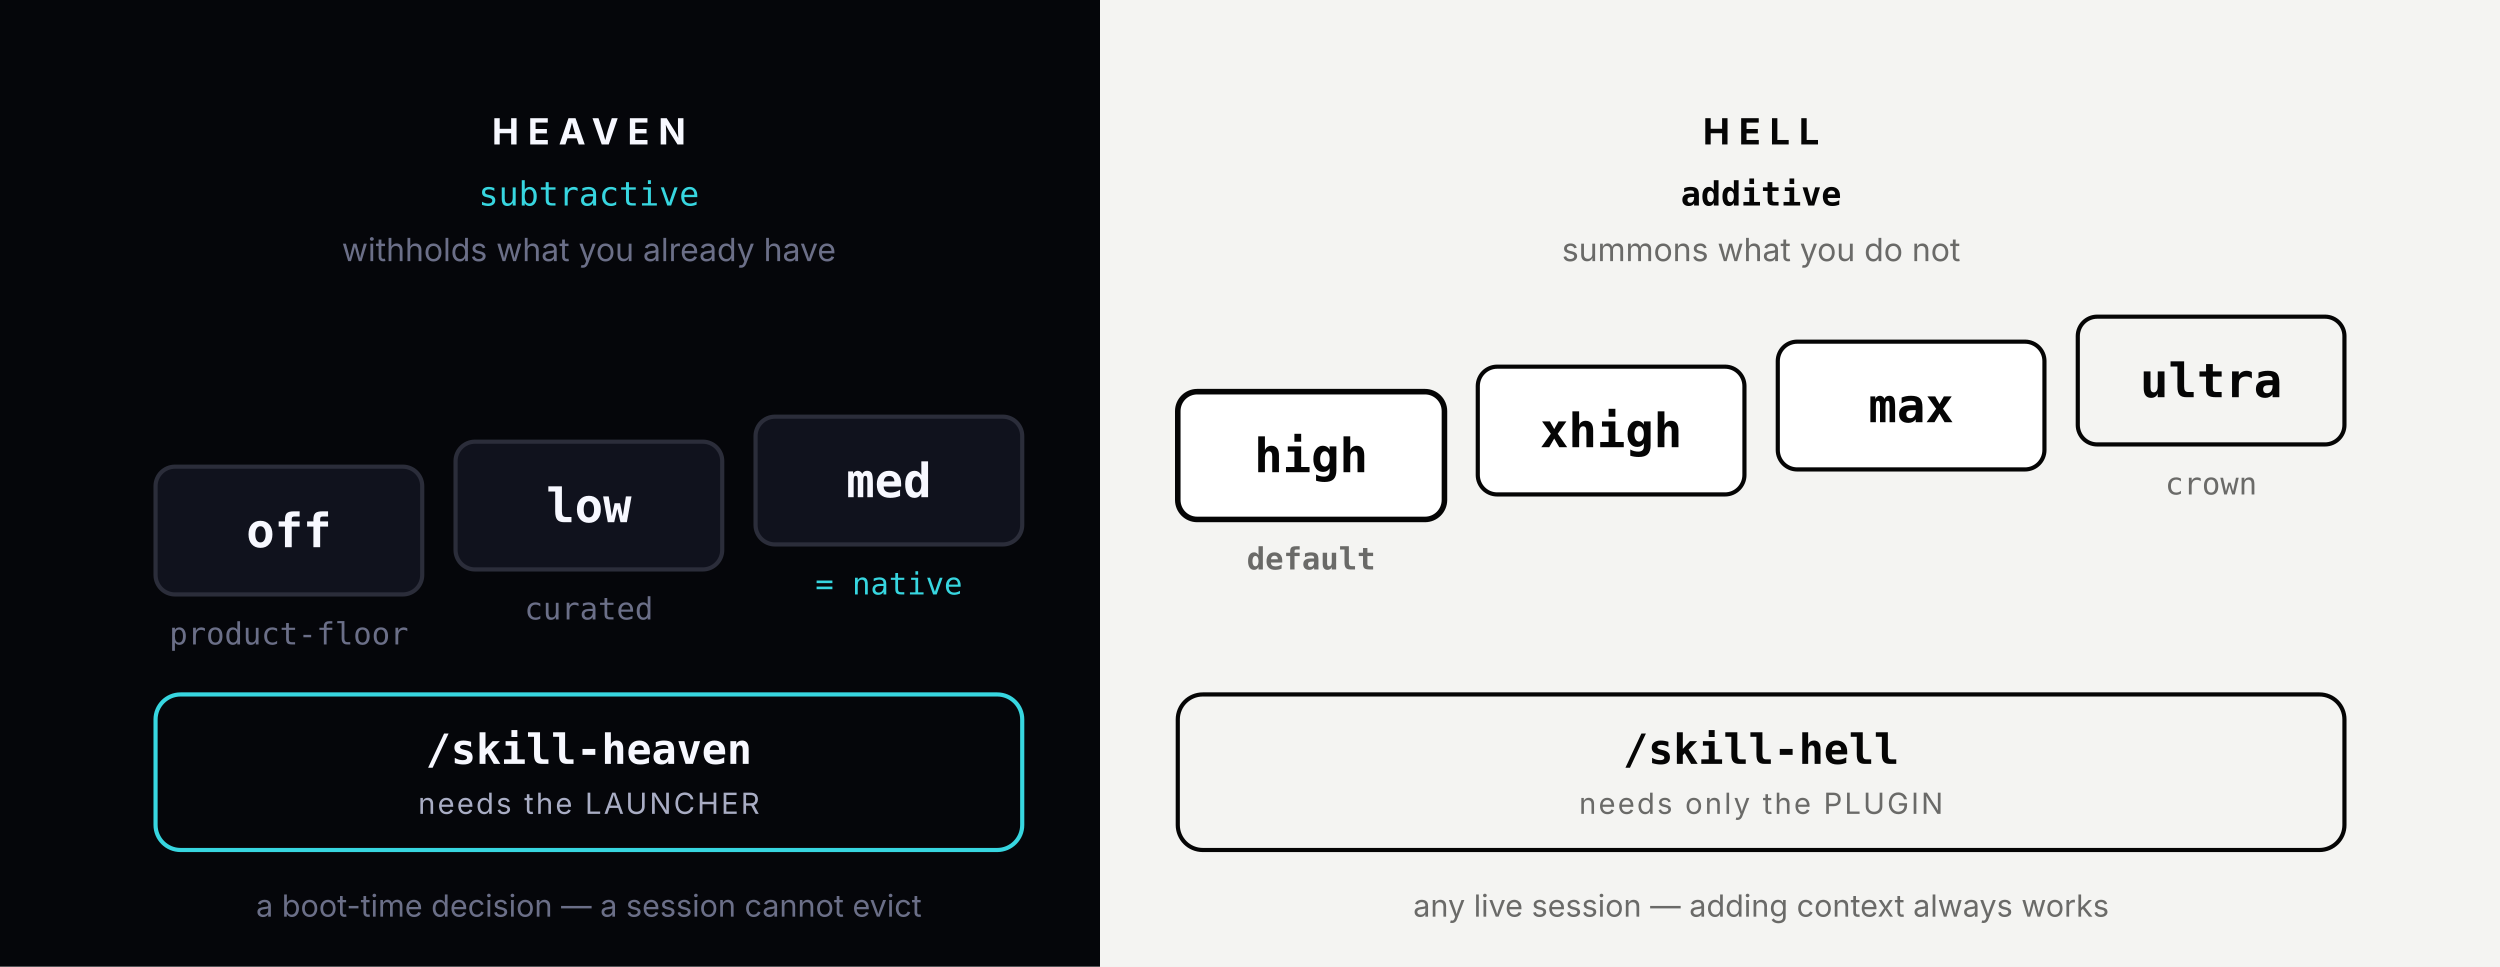
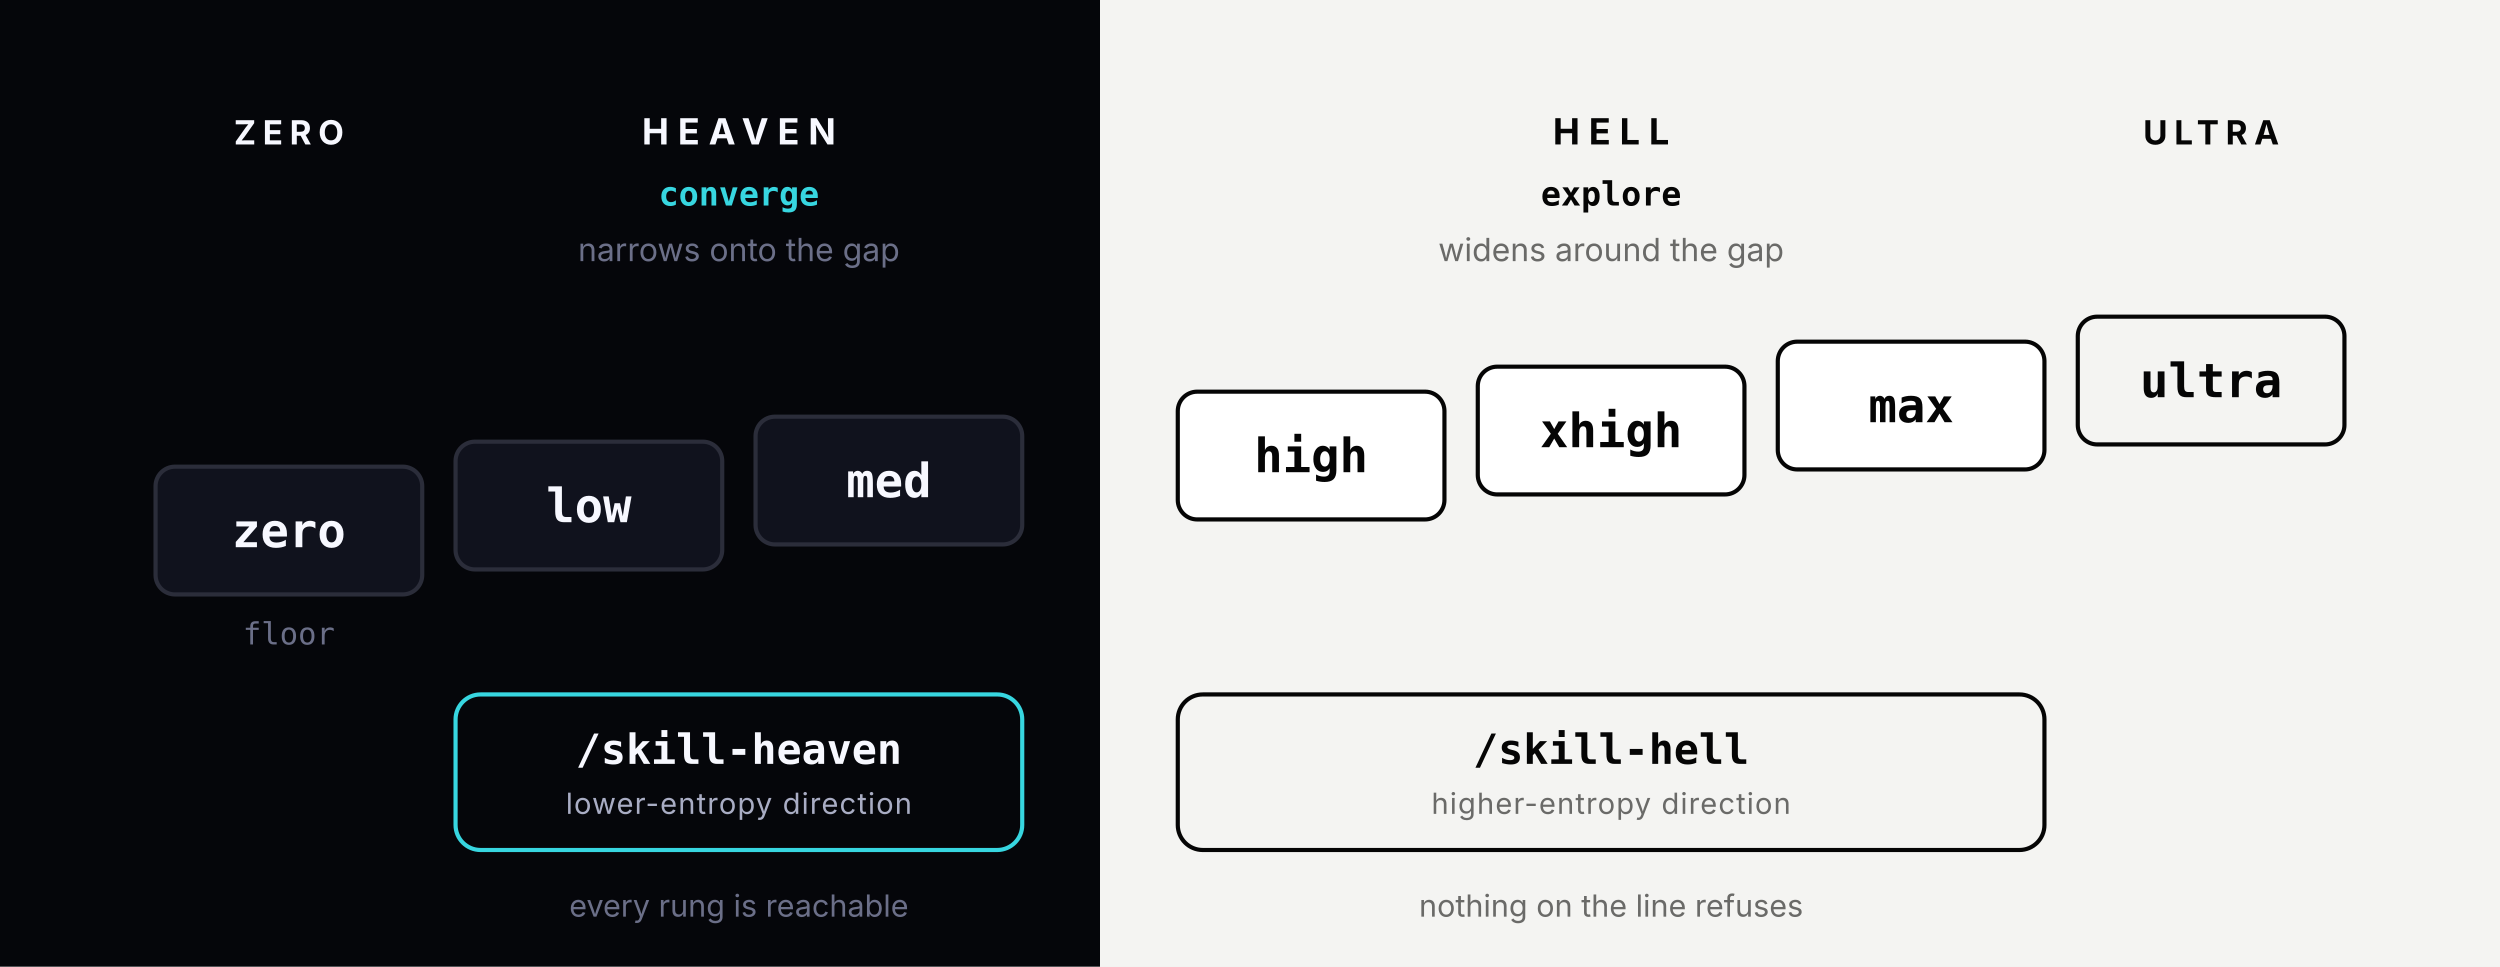
- <svg xmlns="http://www.w3.org/2000/svg" width="900" height="348" viewBox="0 0 900 348" role="img" aria-label="The entropy ladder. Heaven holds off, low, and med (which equals native); it is served by slash skill-heaven and needs the Skill Zero launcher. Hell is additive and holds high (the default), xhigh, and max, served by slash skill-hell; ultra is the crown rung, served by slash skill-ultra. Every rung is reachable; nothing on the line refuses. The additive band needs only the plugin.">
+ <svg xmlns="http://www.w3.org/2000/svg" width="900" height="348" viewBox="0 0 900 348" role="img" aria-label="The skill-entropy ladder is one line of seven rungs measuring how much skill variety and volume enters a session: zero is the floor with no automatic summoning, Heaven (low, med) converges narrowly on the gap, Hell (high, xhigh, max) explores widely around it, and Ultra sits at the top of the line, picking the entropy for you, gap by gap. Every rung is reachable; nothing on the line refuses.">
  <rect x="0" y="0" width="396.0" height="348" fill="#05060a" />
  <rect x="396.0" y="0" width="504.0" height="348" fill="#f4f4f2" />
-   <text x="212.0" y="52.0" font-family="'Space Grotesk','Inter',system-ui,sans-serif" font-size="13" font-weight="700" fill="#f7f8ff" text-anchor="middle" letter-spacing="3.2">HEAVEN</text>
-   <text x="212.0" y="74.0" font-family="'JetBrains Mono','SF Mono',ui-monospace,monospace" font-size="12" font-weight="400" fill="#37d6e0" text-anchor="middle">subtractive</text>
-   <text x="212.0" y="94.0" font-family="'Inter',system-ui,-apple-system,sans-serif" font-size="11.5" font-weight="400" fill="#6b6f88" text-anchor="middle">withholds what you already have</text>
-   <text x="634.0" y="52.0" font-family="'Space Grotesk','Inter',system-ui,sans-serif" font-size="13" font-weight="700" fill="#050505" text-anchor="middle" letter-spacing="3.2">HELL</text>
-   <text x="634.0" y="74.0" font-family="'JetBrains Mono','SF Mono',ui-monospace,monospace" font-size="12" font-weight="600" fill="#050505" text-anchor="middle">additive</text>
-   <text x="634.0" y="94.0" font-family="'Inter',system-ui,-apple-system,sans-serif" font-size="11.5" font-weight="400" fill="#6a6a68" text-anchor="middle">summons what you do not</text>
+   <text x="104.0" y="52.0" font-family="'Space Grotesk','Inter',system-ui,sans-serif" font-size="12" font-weight="700" fill="#f7f8ff" text-anchor="middle" letter-spacing="2.4">ZERO</text>
+   <text x="266.0" y="52.0" font-family="'Space Grotesk','Inter',system-ui,sans-serif" font-size="13" font-weight="700" fill="#f7f8ff" text-anchor="middle" letter-spacing="3.2">HEAVEN</text>
+   <text x="266.0" y="74.0" font-family="'JetBrains Mono','SF Mono',ui-monospace,monospace" font-size="12" font-weight="600" fill="#37d6e0" text-anchor="middle">converge</text>
+   <text x="266.0" y="94.0" font-family="'Inter',system-ui,-apple-system,sans-serif" font-size="11.5" font-weight="400" fill="#6b6f88" text-anchor="middle">narrows onto the gap</text>
+   <text x="580.0" y="52.0" font-family="'Space Grotesk','Inter',system-ui,sans-serif" font-size="13" font-weight="700" fill="#050505" text-anchor="middle" letter-spacing="3.2">HELL</text>
+   <text x="580.0" y="74.0" font-family="'JetBrains Mono','SF Mono',ui-monospace,monospace" font-size="12" font-weight="600" fill="#050505" text-anchor="middle">explore</text>
+   <text x="580.0" y="94.0" font-family="'Inter',system-ui,-apple-system,sans-serif" font-size="11.5" font-weight="400" fill="#6a6a68" text-anchor="middle">widens around the gap</text>
+   <text x="796.0" y="52.0" font-family="'Space Grotesk','Inter',system-ui,sans-serif" font-size="12" font-weight="700" fill="#050505" text-anchor="middle" letter-spacing="2.4">ULTRA</text>
  <rect x="56.0" y="168" width="96" height="46" rx="7" fill="#10121d" stroke="#2b2d3a" stroke-width="1.5" />
-   <text x="104.0" y="197.0" font-family="'JetBrains Mono','SF Mono',ui-monospace,monospace" font-size="17" font-weight="600" fill="#f7f8ff" text-anchor="middle">off</text>
-   <text x="104.0" y="232.0" font-family="'JetBrains Mono','SF Mono',ui-monospace,monospace" font-size="11" font-weight="400" fill="#6b6f88" text-anchor="middle">product-floor</text>
+   <text x="104.0" y="197.0" font-family="'JetBrains Mono','SF Mono',ui-monospace,monospace" font-size="17" font-weight="600" fill="#f7f8ff" text-anchor="middle">zero</text>
+   <text x="104.0" y="232.0" font-family="'JetBrains Mono','SF Mono',ui-monospace,monospace" font-size="11" font-weight="400" fill="#6b6f88" text-anchor="middle">floor</text>
  <rect x="164.0" y="159" width="96" height="46" rx="7" fill="#10121d" stroke="#2b2d3a" stroke-width="1.5" />
  <text x="212.0" y="188.0" font-family="'JetBrains Mono','SF Mono',ui-monospace,monospace" font-size="17" font-weight="600" fill="#f7f8ff" text-anchor="middle">low</text>
-   <text x="212.0" y="223.0" font-family="'JetBrains Mono','SF Mono',ui-monospace,monospace" font-size="11" font-weight="400" fill="#6b6f88" text-anchor="middle">curated</text>
  <rect x="272.0" y="150" width="96" height="46" rx="7" fill="#10121d" stroke="#2b2d3a" stroke-width="1.5" />
  <text x="320.0" y="179.0" font-family="'JetBrains Mono','SF Mono',ui-monospace,monospace" font-size="17" font-weight="600" fill="#f7f8ff" text-anchor="middle">med</text>
-   <text x="320.0" y="214.0" font-family="'JetBrains Mono','SF Mono',ui-monospace,monospace" font-size="11" font-weight="400" fill="#37d6e0" text-anchor="middle">= native</text>
-   <rect x="424.0" y="141" width="96" height="46" rx="7" fill="#ffffff" stroke="#050505" stroke-width="2" />
+   <rect x="424.0" y="141" width="96" height="46" rx="7" fill="#ffffff" stroke="#050505" stroke-width="1.5" />
  <text x="472.0" y="170.0" font-family="'JetBrains Mono','SF Mono',ui-monospace,monospace" font-size="17" font-weight="600" fill="#050505" text-anchor="middle">high</text>
-   <text x="472.0" y="205.0" font-family="'JetBrains Mono','SF Mono',ui-monospace,monospace" font-size="11" font-weight="600" fill="#6a6a68" text-anchor="middle">default</text>
  <rect x="532.0" y="132" width="96" height="46" rx="7" fill="#ffffff" stroke="#050505" stroke-width="1.5" />
  <text x="580.0" y="161.0" font-family="'JetBrains Mono','SF Mono',ui-monospace,monospace" font-size="17" font-weight="600" fill="#050505" text-anchor="middle">xhigh</text>
  <rect x="640.0" y="123" width="96" height="46" rx="7" fill="#ffffff" stroke="#050505" stroke-width="1.5" />
  <text x="688.0" y="152.0" font-family="'JetBrains Mono','SF Mono',ui-monospace,monospace" font-size="17" font-weight="600" fill="#050505" text-anchor="middle">max</text>
  <rect x="748.0" y="114" width="96" height="46" rx="7" fill="#f4f4f2" stroke="#050505" stroke-width="1.5" />
  <text x="796.0" y="143.0" font-family="'JetBrains Mono','SF Mono',ui-monospace,monospace" font-size="17" font-weight="600" fill="#050505" text-anchor="middle">ultra</text>
-   <text x="796.0" y="178.0" font-family="'JetBrains Mono','SF Mono',ui-monospace,monospace" font-size="11" font-weight="400" fill="#6a6a68" text-anchor="middle">crown</text>
-   <rect x="56.0" y="250" width="312" height="56" rx="9" fill="none" stroke="#37d6e0" stroke-width="1.5" />
-   <text x="212.0" y="275.0" font-family="'JetBrains Mono','SF Mono',ui-monospace,monospace" font-size="15" font-weight="600" fill="#f7f8ff" text-anchor="middle">/skill-heaven</text>
-   <text x="212.0" y="293.0" font-family="'Inter',system-ui,-apple-system,sans-serif" font-size="10.5" font-weight="400" fill="#a9adc4" text-anchor="middle" letter-spacing="0.8">needs the LAUNCHER</text>
-   <rect x="424.0" y="250" width="420" height="56" rx="9" fill="none" stroke="#050505" stroke-width="1.5" />
-   <text x="634.0" y="275.0" font-family="'JetBrains Mono','SF Mono',ui-monospace,monospace" font-size="15" font-weight="600" fill="#050505" text-anchor="middle">/skill-hell</text>
-   <text x="634.0" y="293.0" font-family="'Inter',system-ui,-apple-system,sans-serif" font-size="10.5" font-weight="400" fill="#6a6a68" text-anchor="middle" letter-spacing="0.8">needs only the PLUGIN</text>
-   <text x="212.0" y="330.0" font-family="'Inter',system-ui,-apple-system,sans-serif" font-size="11" font-weight="400" fill="#6b6f88" text-anchor="middle">a boot-time decision — a session cannot evict</text>
-   <text x="634.0" y="330.0" font-family="'Inter',system-ui,-apple-system,sans-serif" font-size="11" font-weight="400" fill="#6a6a68" text-anchor="middle">any live session — adding context always works</text>
+   <rect x="164.0" y="250" width="204.0" height="56" rx="9" fill="none" stroke="#37d6e0" stroke-width="1.5" />
+   <text x="266.0" y="275.0" font-family="'JetBrains Mono','SF Mono',ui-monospace,monospace" font-size="15" font-weight="600" fill="#f7f8ff" text-anchor="middle">/skill-heaven</text>
+   <text x="266.0" y="293.0" font-family="'Inter',system-ui,-apple-system,sans-serif" font-size="10.5" font-weight="400" fill="#a9adc4" text-anchor="middle" letter-spacing="0.4">lower-entropy direction</text>
+   <rect x="424.0" y="250" width="312.0" height="56" rx="9" fill="none" stroke="#050505" stroke-width="1.5" />
+   <text x="580.0" y="275.0" font-family="'JetBrains Mono','SF Mono',ui-monospace,monospace" font-size="15" font-weight="600" fill="#050505" text-anchor="middle">/skill-hell</text>
+   <text x="580.0" y="293.0" font-family="'Inter',system-ui,-apple-system,sans-serif" font-size="10.5" font-weight="400" fill="#6a6a68" text-anchor="middle" letter-spacing="0.4">higher-entropy direction</text>
+   <text x="266.0" y="330.0" font-family="'Inter',system-ui,-apple-system,sans-serif" font-size="11" font-weight="400" fill="#6b6f88" text-anchor="middle">every rung is reachable</text>
+   <text x="580.0" y="330.0" font-family="'Inter',system-ui,-apple-system,sans-serif" font-size="11" font-weight="400" fill="#6a6a68" text-anchor="middle">nothing on the line refuses</text>
</svg>
